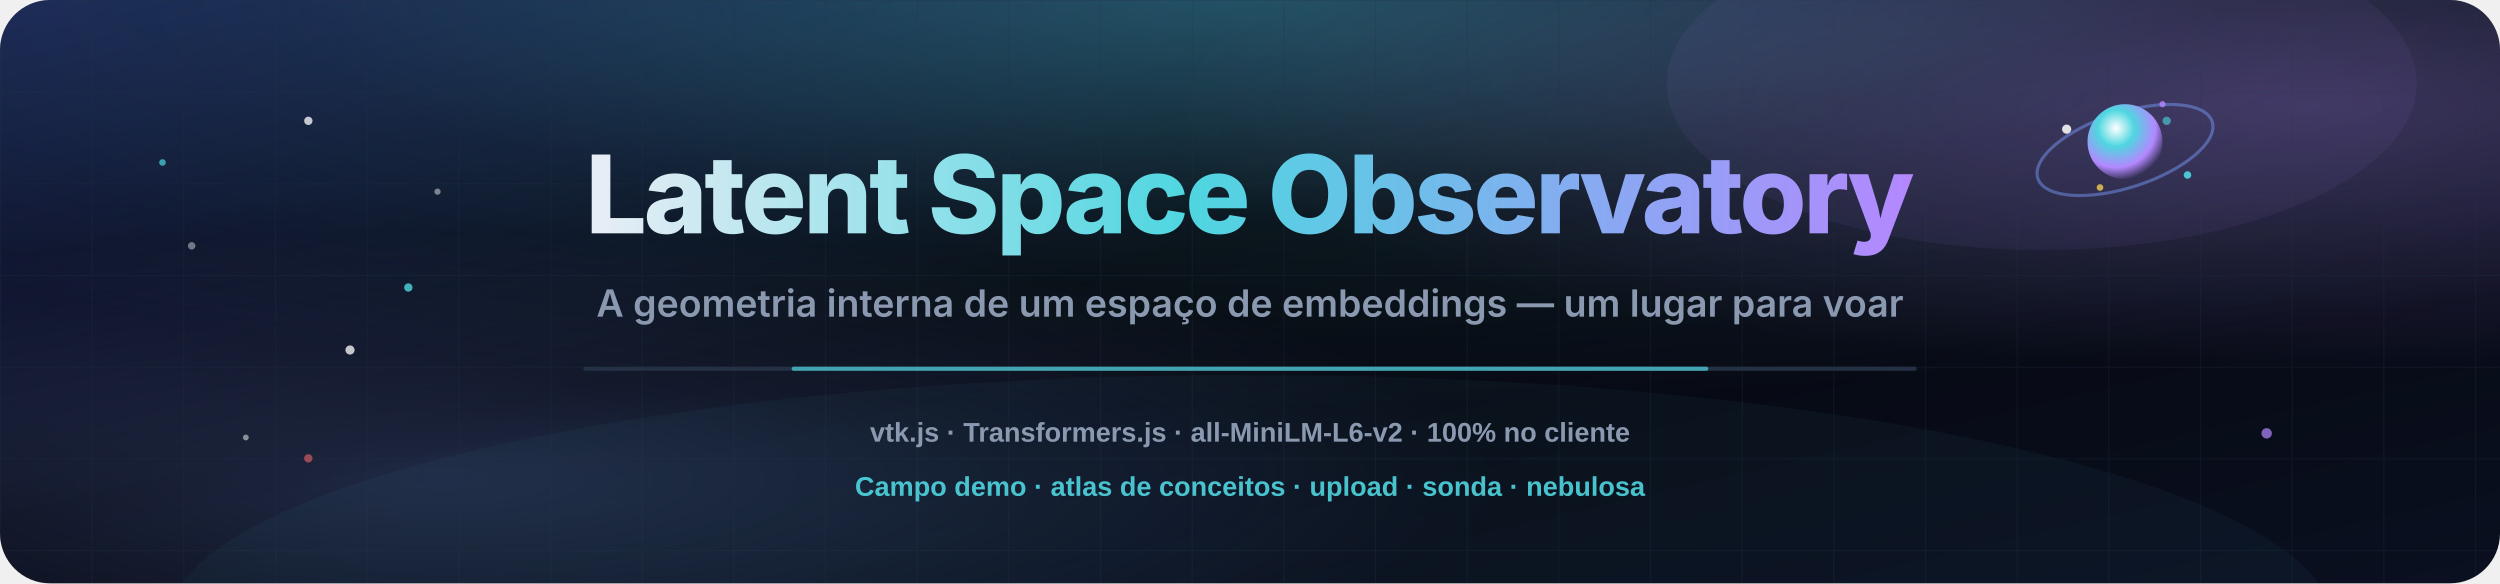
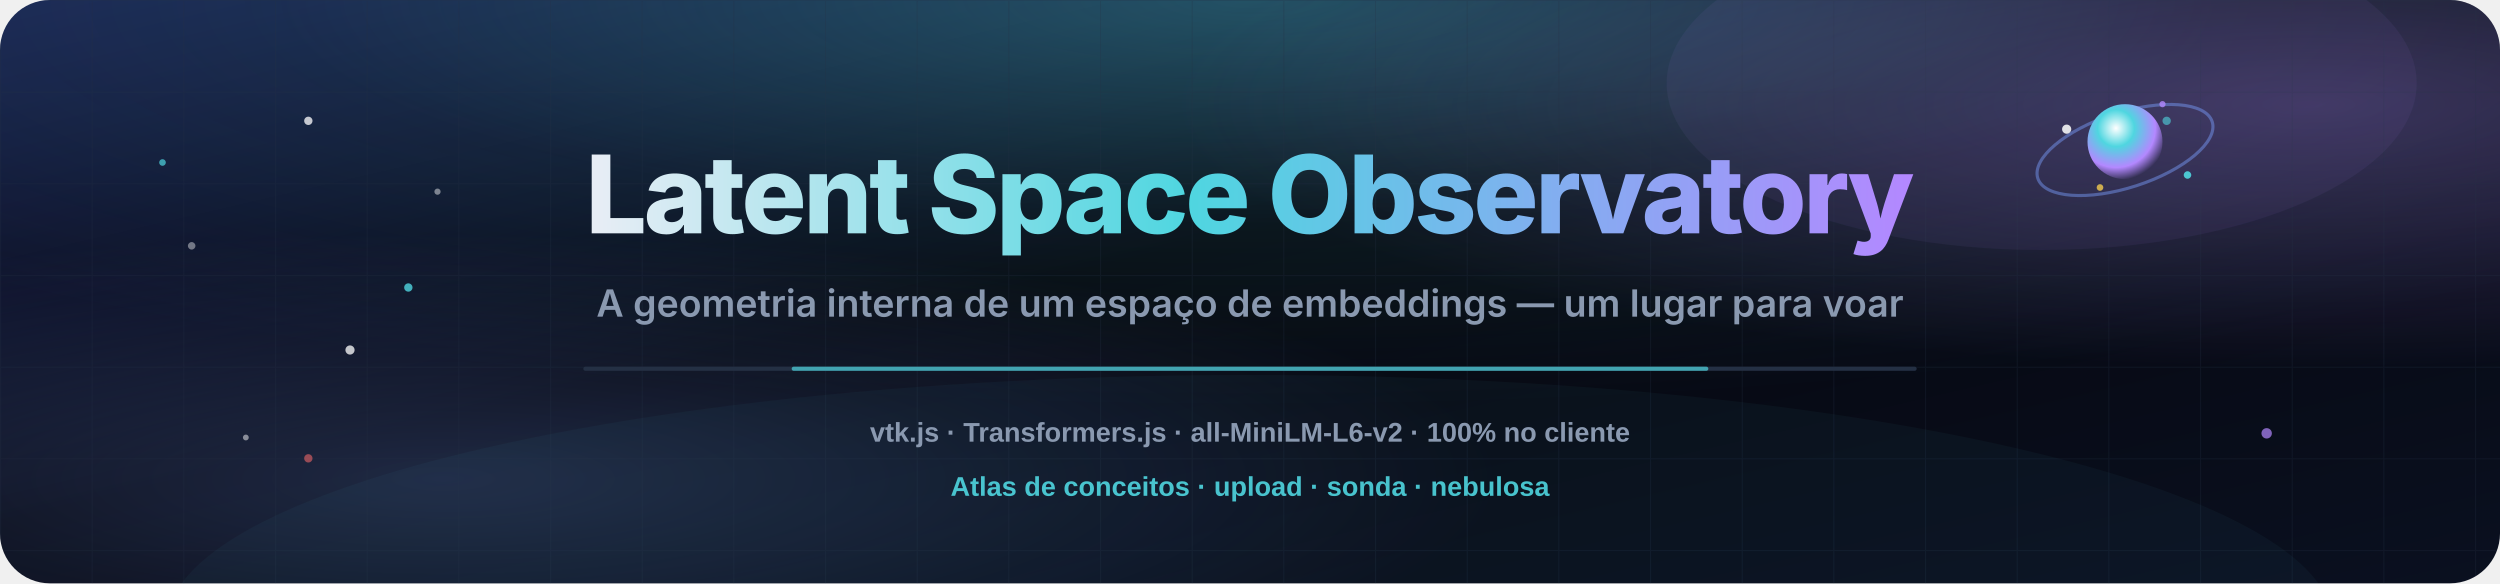
<svg xmlns="http://www.w3.org/2000/svg" viewBox="0 0 1200 280" role="img" aria-label="Latent Space Observatory — percorra o espaço de embeddings em 3D">
  <defs>
    <linearGradient id="sky" x1="0%" y1="0%" x2="100%" y2="100%">
      <stop offset="0%" stop-color="#1a2350" />
      <stop offset="45%" stop-color="#05060d" />
      <stop offset="100%" stop-color="#0a1020" />
    </linearGradient>
    <radialGradient id="glowCyan" cx="50%" cy="0%" r="70%">
      <stop offset="0%" stop-color="#4fd6e0" stop-opacity="0.32" />
      <stop offset="55%" stop-color="#4fd6e0" stop-opacity="0.08" />
      <stop offset="100%" stop-color="#4fd6e0" stop-opacity="0" />
    </radialGradient>
    <radialGradient id="glowPurple" cx="92%" cy="18%" r="45%">
      <stop offset="0%" stop-color="#b388ff" stop-opacity="0.28" />
      <stop offset="100%" stop-color="#b388ff" stop-opacity="0" />
    </radialGradient>
    <radialGradient id="glowCore" cx="18%" cy="82%" r="42%">
      <stop offset="0%" stop-color="#7aa0ff" stop-opacity="0.22" />
      <stop offset="100%" stop-color="#7aa0ff" stop-opacity="0" />
    </radialGradient>
    <radialGradient id="core" cx="38%" cy="32%" r="70%">
      <stop offset="0%" stop-color="#ffffff" />
      <stop offset="35%" stop-color="#4fd6e0" />
      <stop offset="75%" stop-color="#b388ff" />
      <stop offset="100%" stop-color="#b388ff" stop-opacity="0" />
    </radialGradient>
    <linearGradient id="titleGrad" x1="0%" y1="0%" x2="100%" y2="0%">
      <stop offset="0%" stop-color="#e7edf5" />
      <stop offset="45%" stop-color="#4fd6e0" />
      <stop offset="100%" stop-color="#b388ff" />
    </linearGradient>
    <pattern id="grid" width="44" height="44" patternUnits="userSpaceOnUse">
      <path d="M 44 0 L 0 0 0 44" fill="none" stroke="#243044" stroke-width="1" opacity="0.45" />
    </pattern>
    <clipPath id="round">
      <rect width="1200" height="280" rx="24" />
    </clipPath>
  </defs>
  <g clip-path="url(#round)">
    <rect width="1200" height="280" fill="url(#sky)" />
    <rect width="1200" height="280" fill="url(#glowCyan)" />
    <rect width="1200" height="280" fill="url(#glowPurple)" />
    <rect width="1200" height="280" fill="url(#glowCore)" />
    <rect width="1200" height="280" fill="url(#grid)" opacity="0.55" />
    <ellipse cx="600" cy="300" rx="520" ry="120" fill="#4fd6e0" opacity="0.04" />
    <ellipse cx="980" cy="40" rx="180" ry="80" fill="#b388ff" opacity="0.06" />
    <g transform="translate(1020 72)">
      <g>
        <animateTransform attributeName="transform" type="rotate" from="0" to="360" dur="16s" repeatCount="indefinite" />
        <ellipse cx="0" cy="0" rx="44" ry="18" fill="none" stroke="#7aa0ff" stroke-opacity="0.45" stroke-width="1.5" transform="rotate(-18)" />
      </g>
      <circle cx="0" cy="-4" r="18" fill="url(#core)">
        <animate attributeName="r" values="16;19;16" dur="5s" repeatCount="indefinite" />
      </circle>
      <circle cx="-28" cy="-10" r="2.2" fill="#fff" opacity="0.85" />
      <circle cx="30" cy="12" r="1.8" fill="#4fd6e0" opacity="0.9" />
      <circle cx="18" cy="-22" r="1.5" fill="#b388ff" opacity="0.8" />
      <circle cx="-12" cy="18" r="1.6" fill="#ffd54f" opacity="0.75" />
    </g>
    <g fill="#fff" opacity="0.75">
      <circle cx="148" cy="58" r="2">
        <animate attributeName="opacity" values="0.35;0.95;0.35" dur="3.2s" repeatCount="indefinite" />
      </circle>
      <circle cx="210" cy="92" r="1.5" opacity="0.6" />
      <circle cx="92" cy="118" r="1.8" opacity="0.55" />
      <circle cx="168" cy="168" r="2.2">
        <animate attributeName="opacity" values="0.4;1;0.4" dur="2.8s" repeatCount="indefinite" />
      </circle>
      <circle cx="118" cy="210" r="1.4" opacity="0.65" />
    </g>
    <g fill="#4fd6e0">
      <circle cx="78" cy="78" r="1.6" opacity="0.7" />
      <circle cx="196" cy="138" r="2" opacity="0.8" />
    </g>
    <text x="600" y="112" text-anchor="middle" font-family="Segoe UI, Inter, Arial, sans-serif" font-size="52" font-weight="800" letter-spacing="-1.5" fill="url(#titleGrad)">Latent Space Observatory</text>
    <text x="600" y="152" text-anchor="middle" font-family="Segoe UI, Inter, Arial, sans-serif" font-size="18" font-weight="600" fill="#8a99b0">A geometria interna de um espaço de embeddings — um lugar para voar</text>
    <rect x="280" y="176" width="640" height="2" rx="1" fill="#243044" />
    <rect x="380" y="176" width="440" height="2" rx="1" fill="#4fd6e0" opacity="0.7">
      <animate attributeName="opacity" values="0.45;0.95;0.45" dur="4s" repeatCount="indefinite" />
    </rect>
    <g font-family="Segoe UI, Arial, sans-serif" font-size="13" font-weight="600" fill="#8a99b0">
      <text x="600" y="212" text-anchor="middle">vtk.js · Transformers.js · all-MiniLM-L6-v2 · 100% no cliente</text>
-       <text x="600" y="238" text-anchor="middle" fill="#4fd6e0" opacity="0.9">Campo demo · atlas de conceitos · upload · sonda · nebulosa</text>
+       <text x="600" y="238" text-anchor="middle" fill="#4fd6e0" opacity="0.9">Atlas de conceitos · upload · sonda · nebulosa</text>
    </g>
    <circle cx="1088" cy="208" r="2.5" fill="#b388ff" opacity="0.7">
      <animate attributeName="opacity" values="0.4;1;0.4" dur="2.6s" repeatCount="indefinite" />
    </circle>
    <circle cx="1040" cy="58" r="2" fill="#4fd6e0" opacity="0.6" />
    <circle cx="148" cy="220" r="2" fill="#ff6b6b" opacity="0.55" />
  </g>
</svg>
